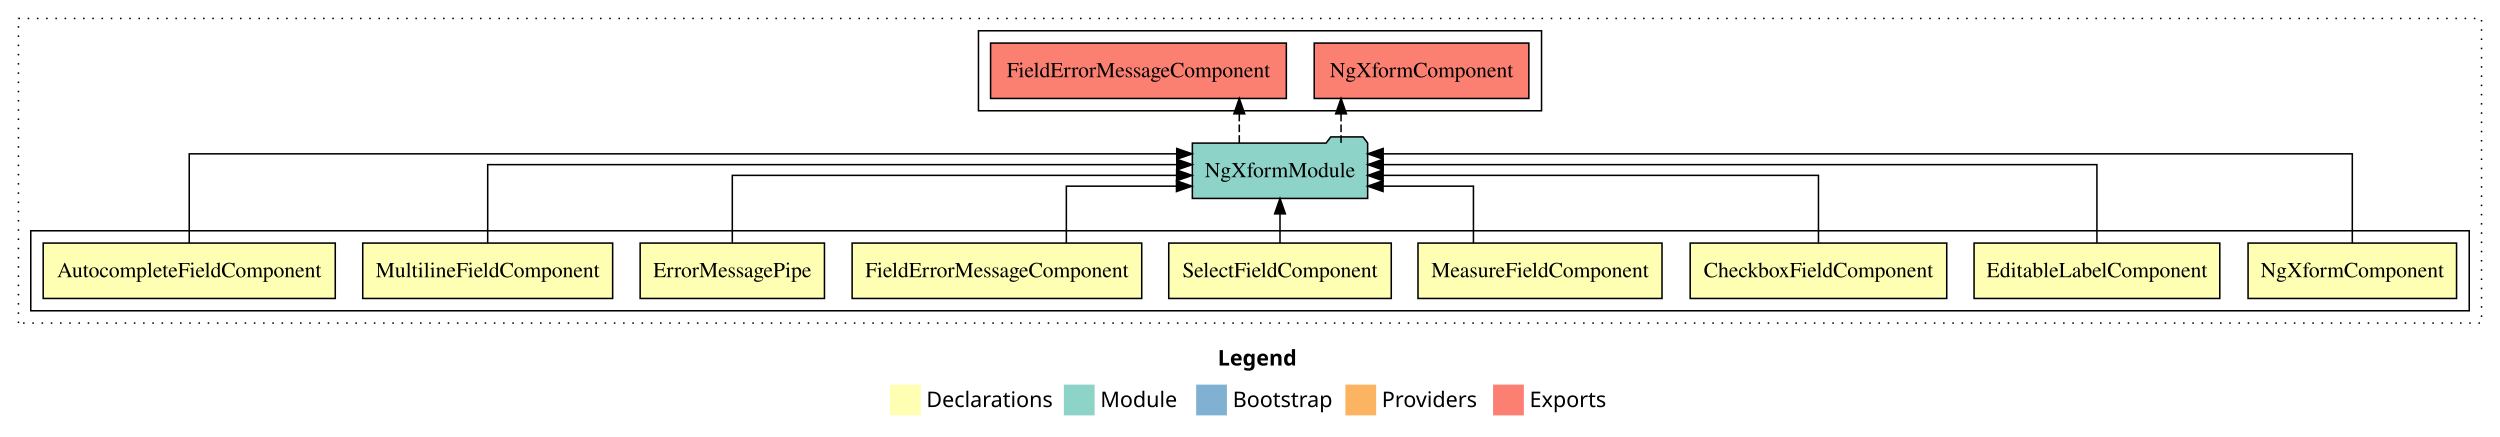
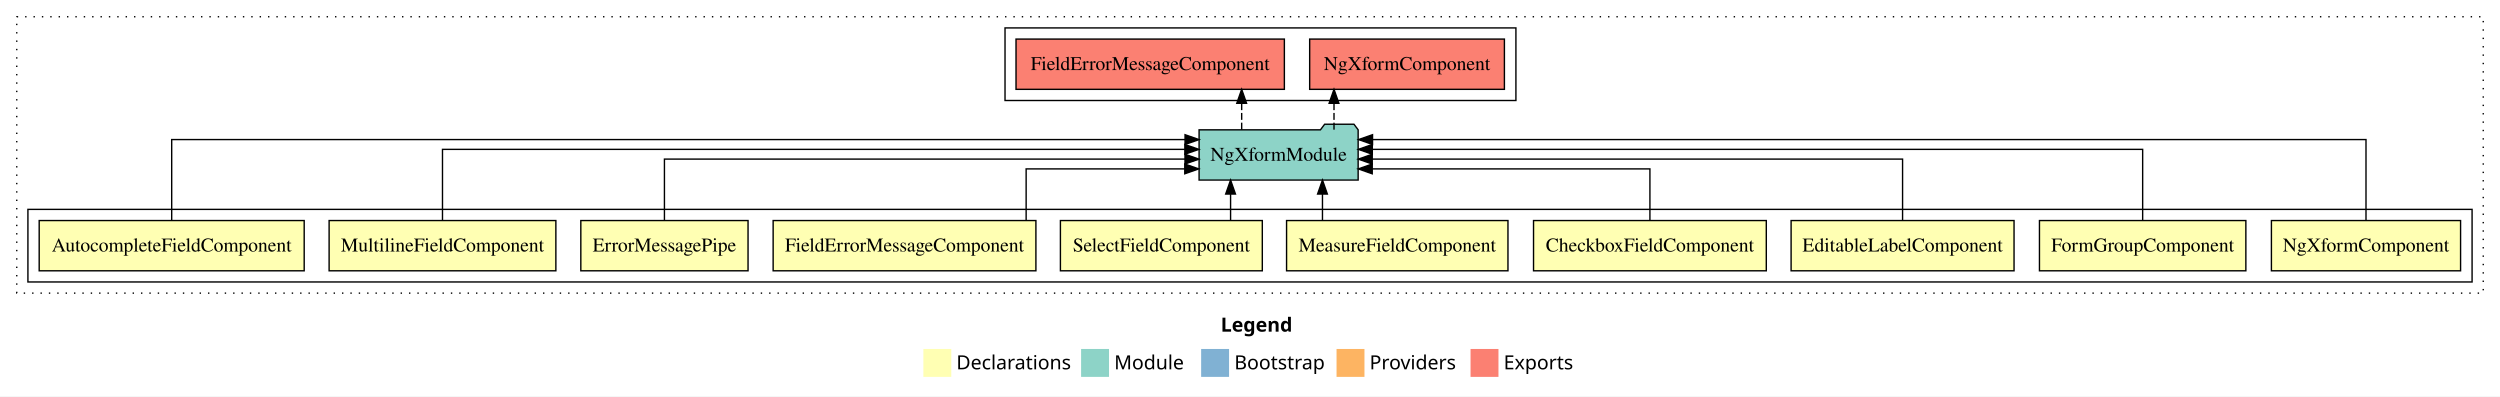
- <svg xmlns="http://www.w3.org/2000/svg" width="1625pt" height="284pt" viewBox="0.00 0.00 1625.00 284.00">
+ <svg xmlns="http://www.w3.org/2000/svg" width="1791pt" height="284pt" viewBox="0.00 0.00 1791.00 284.00">
  <g id="graph0" class="graph" transform="scale(1 1) rotate(0) translate(4 280)">
-     <polygon fill="#ffffff" stroke="transparent" points="-4,4 -4,-280 1621,-280 1621,4 -4,4" />
-     <text text-anchor="start" x="787.509" y="-42.4" font-family="sans-serif" font-weight="bold" font-size="14.00" fill="#000000">Legend</text>
-     <polygon fill="#ffffb3" stroke="transparent" points="574.5,-10 574.5,-30 594.5,-30 594.5,-10 574.5,-10" />
-     <text text-anchor="start" x="598.129" y="-15.4" font-family="sans-serif" font-size="14.00" fill="#000000">  Declarations</text>
-     <polygon fill="#8dd3c7" stroke="transparent" points="687.5,-10 687.5,-30 707.5,-30 707.5,-10 687.5,-10" />
-     <text text-anchor="start" x="711.225" y="-15.4" font-family="sans-serif" font-size="14.00" fill="#000000">  Module</text>
-     <polygon fill="#80b1d3" stroke="transparent" points="773.5,-10 773.5,-30 793.5,-30 793.5,-10 773.5,-10" />
-     <text text-anchor="start" x="797.281" y="-15.4" font-family="sans-serif" font-size="14.00" fill="#000000">  Bootstrap</text>
-     <polygon fill="#fdb462" stroke="transparent" points="870.5,-10 870.5,-30 890.5,-30 890.5,-10 870.5,-10" />
-     <text text-anchor="start" x="894.173" y="-15.4" font-family="sans-serif" font-size="14.00" fill="#000000">  Providers</text>
-     <polygon fill="#fb8072" stroke="transparent" points="966.5,-10 966.5,-30 986.5,-30 986.5,-10 966.5,-10" />
-     <text text-anchor="start" x="990.226" y="-15.4" font-family="sans-serif" font-size="14.00" fill="#000000">  Exports</text>
+     <polygon fill="#ffffff" stroke="transparent" points="-4,4 -4,-280 1787,-280 1787,4 -4,4" />
+     <text text-anchor="start" x="870.509" y="-42.4" font-family="sans-serif" font-weight="bold" font-size="14.00" fill="#000000">Legend</text>
+     <polygon fill="#ffffb3" stroke="transparent" points="657.5,-10 657.5,-30 677.5,-30 677.5,-10 657.5,-10" />
+     <text text-anchor="start" x="681.129" y="-15.4" font-family="sans-serif" font-size="14.00" fill="#000000">  Declarations</text>
+     <polygon fill="#8dd3c7" stroke="transparent" points="770.5,-10 770.5,-30 790.5,-30 790.5,-10 770.5,-10" />
+     <text text-anchor="start" x="794.225" y="-15.4" font-family="sans-serif" font-size="14.00" fill="#000000">  Module</text>
+     <polygon fill="#80b1d3" stroke="transparent" points="856.5,-10 856.5,-30 876.5,-30 876.5,-10 856.5,-10" />
+     <text text-anchor="start" x="880.281" y="-15.4" font-family="sans-serif" font-size="14.00" fill="#000000">  Bootstrap</text>
+     <polygon fill="#fdb462" stroke="transparent" points="953.5,-10 953.5,-30 973.5,-30 973.5,-10 953.5,-10" />
+     <text text-anchor="start" x="977.173" y="-15.4" font-family="sans-serif" font-size="14.00" fill="#000000">  Providers</text>
+     <polygon fill="#fb8072" stroke="transparent" points="1049.5,-10 1049.5,-30 1069.5,-30 1069.5,-10 1049.5,-10" />
+     <text text-anchor="start" x="1073.226" y="-15.4" font-family="sans-serif" font-size="14.00" fill="#000000">  Exports</text>
    <g id="clust1" class="cluster">
-       <polygon fill="none" stroke="#000000" stroke-dasharray="1,5" points="8,-70 8,-268 1609,-268 1609,-70 8,-70" />
+       <polygon fill="none" stroke="#000000" stroke-dasharray="1,5" points="8,-70 8,-268 1775,-268 1775,-70 8,-70" />
    </g>
    <g id="clust2" class="cluster">
-       <polygon fill="none" stroke="#000000" points="16,-78 16,-130 1601,-130 1601,-78 16,-78" />
+       <polygon fill="none" stroke="#000000" points="16,-78 16,-130 1767,-130 1767,-78 16,-78" />
    </g>
-     <g id="clust13" class="cluster">
-       <polygon fill="none" stroke="#000000" points="632,-208 632,-260 998,-260 998,-208 632,-208" />
+     <g id="clust14" class="cluster">
+       <polygon fill="none" stroke="#000000" points="716,-208 716,-260 1082,-260 1082,-208 716,-208" />
    </g>
    <g id="node1" class="node">
-       <polygon fill="#ffffb3" stroke="#000000" points="1592.758,-122 1457.242,-122 1457.242,-86 1592.758,-86 1592.758,-122" />
-       <text text-anchor="middle" x="1525" y="-99.8" font-family="Times,serif" font-size="14.00" fill="#000000">NgXformComponent</text>
+       <polygon fill="#ffffb3" stroke="#000000" points="1758.758,-122 1623.242,-122 1623.242,-86 1758.758,-86 1758.758,-122" />
+       <text text-anchor="middle" x="1691" y="-99.8" font-family="Times,serif" font-size="14.00" fill="#000000">NgXformComponent</text>
    </g>
-     <g id="node10" class="node">
-       <polygon fill="#8dd3c7" stroke="#000000" points="884.975,-187 881.975,-191 860.975,-191 857.975,-187 771.025,-187 771.025,-151 884.975,-151 884.975,-187" />
-       <text text-anchor="middle" x="828" y="-164.8" font-family="Times,serif" font-size="14.00" fill="#000000">NgXformModule</text>
+     <g id="node11" class="node">
+       <polygon fill="#8dd3c7" stroke="#000000" points="968.975,-187 965.975,-191 944.975,-191 941.975,-187 855.025,-187 855.025,-151 968.975,-151 968.975,-187" />
+       <text text-anchor="middle" x="912" y="-164.8" font-family="Times,serif" font-size="14.00" fill="#000000">NgXformModule</text>
    </g>
    <g id="edge1" class="edge">
-       <path fill="none" stroke="#000000" d="M1525,-122.011C1525,-144.485 1525,-180 1525,-180 1525,-180 895.038,-180 895.038,-180" />
-       <polygon fill="#000000" stroke="#000000" points="895.038,-176.5 885.038,-180 895.038,-183.5 895.038,-176.5" />
+       <path fill="none" stroke="#000000" d="M1691,-122.011C1691,-144.485 1691,-180 1691,-180 1691,-180 979.282,-180 979.282,-180" />
+       <polygon fill="#000000" stroke="#000000" points="979.282,-176.5 969.282,-180 979.282,-183.5 979.282,-176.5" />
    </g>
    <g id="node2" class="node">
+       <polygon fill="#ffffb3" stroke="#000000" points="1604.934,-122 1457.066,-122 1457.066,-86 1604.934,-86 1604.934,-122" />
+       <text text-anchor="middle" x="1531" y="-99.8" font-family="Times,serif" font-size="14.00" fill="#000000">FormGroupComponent</text>
+     </g>
+     <g id="edge2" class="edge">
+       <path fill="none" stroke="#000000" d="M1531,-122.129C1531,-142.572 1531,-173 1531,-173 1531,-173 979.125,-173 979.125,-173" />
+       <polygon fill="#000000" stroke="#000000" points="979.125,-169.5 969.125,-173 979.125,-176.5 979.125,-169.5" />
+     </g>
+     <g id="node3" class="node">
      <polygon fill="#ffffb3" stroke="#000000" points="1438.859,-122 1279.141,-122 1279.141,-86 1438.859,-86 1438.859,-122" />
      <text text-anchor="middle" x="1359" y="-99.8" font-family="Times,serif" font-size="14.00" fill="#000000">EditableLabelComponent</text>
    </g>
-     <g id="edge2" class="edge">
-       <path fill="none" stroke="#000000" d="M1359,-122.129C1359,-142.572 1359,-173 1359,-173 1359,-173 895.078,-173 895.078,-173" />
-       <polygon fill="#000000" stroke="#000000" points="895.078,-169.5 885.078,-173 895.078,-176.5 895.078,-169.5" />
+     <g id="edge3" class="edge">
+       <path fill="none" stroke="#000000" d="M1359,-122.267C1359,-140.555 1359,-166 1359,-166 1359,-166 979.067,-166 979.067,-166" />
+       <polygon fill="#000000" stroke="#000000" points="979.067,-162.5 969.067,-166 979.067,-169.5 979.067,-162.5" />
    </g>
-     <g id="node3" class="node">
+     <g id="node4" class="node">
      <polygon fill="#ffffb3" stroke="#000000" points="1261.377,-122 1094.623,-122 1094.623,-86 1261.377,-86 1261.377,-122" />
      <text text-anchor="middle" x="1178" y="-99.8" font-family="Times,serif" font-size="14.00" fill="#000000">CheckboxFieldComponent</text>
    </g>
-     <g id="edge3" class="edge">
-       <path fill="none" stroke="#000000" d="M1178,-122.267C1178,-140.555 1178,-166 1178,-166 1178,-166 895.013,-166 895.013,-166" />
-       <polygon fill="#000000" stroke="#000000" points="895.013,-162.5 885.013,-166 895.013,-169.5 895.013,-162.5" />
+     <g id="edge4" class="edge">
+       <path fill="none" stroke="#000000" d="M1178,-122.009C1178,-138.049 1178,-159 1178,-159 1178,-159 979.064,-159 979.064,-159" />
+       <polygon fill="#000000" stroke="#000000" points="979.064,-155.5 969.064,-159 979.064,-162.5 979.064,-155.5" />
    </g>
-     <g id="node4" class="node">
+     <g id="node5" class="node">
      <polygon fill="#ffffb3" stroke="#000000" points="1076.305,-122 917.695,-122 917.695,-86 1076.305,-86 1076.305,-122" />
      <text text-anchor="middle" x="997" y="-99.8" font-family="Times,serif" font-size="14.00" fill="#000000">MeasureFieldComponent</text>
    </g>
-     <g id="edge4" class="edge">
-       <path fill="none" stroke="#000000" d="M953.738,-122.009C953.738,-138.049 953.738,-159 953.738,-159 953.738,-159 894.983,-159 894.983,-159" />
-       <polygon fill="#000000" stroke="#000000" points="894.983,-155.5 884.983,-159 894.983,-162.5 894.983,-155.5" />
+     <g id="edge5" class="edge">
+       <path fill="none" stroke="#000000" d="M943.418,-122.106C943.418,-122.106 943.418,-140.991 943.418,-140.991" />
+       <polygon fill="#000000" stroke="#000000" points="939.918,-140.991 943.418,-150.991 946.918,-140.991 939.918,-140.991" />
    </g>
-     <g id="node5" class="node">
+     <g id="node6" class="node">
      <polygon fill="#ffffb3" stroke="#000000" points="900.319,-122 755.681,-122 755.681,-86 900.319,-86 900.319,-122" />
      <text text-anchor="middle" x="828" y="-99.8" font-family="Times,serif" font-size="14.00" fill="#000000">SelectFieldComponent</text>
    </g>
-     <g id="edge5" class="edge">
-       <path fill="none" stroke="#000000" d="M828,-122.106C828,-122.106 828,-140.991 828,-140.991" />
-       <polygon fill="#000000" stroke="#000000" points="824.5,-140.991 828,-150.991 831.5,-140.991 824.5,-140.991" />
+     <g id="edge6" class="edge">
+       <path fill="none" stroke="#000000" d="M877.586,-122.106C877.586,-122.106 877.586,-140.991 877.586,-140.991" />
+       <polygon fill="#000000" stroke="#000000" points="874.086,-140.991 877.586,-150.991 881.086,-140.991 874.086,-140.991" />
    </g>
-     <g id="node6" class="node">
+     <g id="node7" class="node">
      <polygon fill="#ffffb3" stroke="#000000" points="738.123,-122 549.877,-122 549.877,-86 738.123,-86 738.123,-122" />
      <text text-anchor="middle" x="644" y="-99.8" font-family="Times,serif" font-size="14.00" fill="#000000">FieldErrorMessageComponent</text>
    </g>
-     <g id="edge6" class="edge">
-       <path fill="none" stroke="#000000" d="M689.125,-122.009C689.125,-138.049 689.125,-159 689.125,-159 689.125,-159 760.712,-159 760.712,-159" />
-       <polygon fill="#000000" stroke="#000000" points="760.712,-162.5 770.712,-159 760.712,-155.5 760.712,-162.5" />
+     <g id="edge7" class="edge">
+       <path fill="none" stroke="#000000" d="M731.125,-122.009C731.125,-138.049 731.125,-159 731.125,-159 731.125,-159 844.77,-159 844.77,-159" />
+       <polygon fill="#000000" stroke="#000000" points="844.77,-162.5 854.77,-159 844.77,-155.5 844.77,-162.5" />
    </g>
-     <g id="node7" class="node">
+     <g id="node8" class="node">
      <polygon fill="#ffffb3" stroke="#000000" points="531.9,-122 412.099,-122 412.099,-86 531.9,-86 531.9,-122" />
      <text text-anchor="middle" x="472" y="-99.8" font-family="Times,serif" font-size="14.00" fill="#000000">ErrorMessagePipe</text>
    </g>
-     <g id="edge7" class="edge">
-       <path fill="none" stroke="#000000" d="M472,-122.267C472,-140.555 472,-166 472,-166 472,-166 760.802,-166 760.802,-166" />
-       <polygon fill="#000000" stroke="#000000" points="760.803,-169.5 770.802,-166 760.802,-162.5 760.803,-169.5" />
+     <g id="edge8" class="edge">
+       <path fill="none" stroke="#000000" d="M472,-122.267C472,-140.555 472,-166 472,-166 472,-166 844.929,-166 844.929,-166" />
+       <polygon fill="#000000" stroke="#000000" points="844.929,-169.5 854.929,-166 844.929,-162.5 844.929,-169.5" />
    </g>
-     <g id="node8" class="node">
+     <g id="node9" class="node">
      <polygon fill="#ffffb3" stroke="#000000" points="394.223,-122 231.777,-122 231.777,-86 394.223,-86 394.223,-122" />
      <text text-anchor="middle" x="313" y="-99.8" font-family="Times,serif" font-size="14.00" fill="#000000">MultilineFieldComponent</text>
    </g>
-     <g id="edge8" class="edge">
-       <path fill="none" stroke="#000000" d="M313,-122.129C313,-142.572 313,-173 313,-173 313,-173 760.918,-173 760.918,-173" />
-       <polygon fill="#000000" stroke="#000000" points="760.918,-176.5 770.918,-173 760.918,-169.5 760.918,-176.5" />
+     <g id="edge9" class="edge">
+       <path fill="none" stroke="#000000" d="M313,-122.129C313,-142.572 313,-173 313,-173 313,-173 844.837,-173 844.837,-173" />
+       <polygon fill="#000000" stroke="#000000" points="844.837,-176.5 854.837,-173 844.837,-169.5 844.837,-176.5" />
    </g>
-     <g id="node9" class="node">
+     <g id="node10" class="node">
      <polygon fill="#ffffb3" stroke="#000000" points="213.924,-122 24.076,-122 24.076,-86 213.924,-86 213.924,-122" />
      <text text-anchor="middle" x="119" y="-99.8" font-family="Times,serif" font-size="14.00" fill="#000000">AutocompleteFieldComponent</text>
    </g>
-     <g id="edge9" class="edge">
-       <path fill="none" stroke="#000000" d="M119,-122.011C119,-144.485 119,-180 119,-180 119,-180 760.879,-180 760.879,-180" />
-       <polygon fill="#000000" stroke="#000000" points="760.88,-183.5 770.879,-180 760.879,-176.5 760.88,-183.5" />
-     </g>
-     <g id="node11" class="node">
-       <polygon fill="#fb8072" stroke="#000000" points="989.758,-252 850.242,-252 850.242,-216 989.758,-216 989.758,-252" />
-       <text text-anchor="middle" x="920" y="-229.8" font-family="Times,serif" font-size="14.00" fill="#000000">NgXformComponent </text>
-     </g>
    <g id="edge10" class="edge">
-       <path fill="none" stroke="#000000" stroke-dasharray="5,2" d="M867.679,-187.106C867.679,-187.106 867.679,-205.991 867.679,-205.991" />
-       <polygon fill="#000000" stroke="#000000" points="864.179,-205.991 867.679,-215.991 871.179,-205.991 864.179,-205.991" />
+       <path fill="none" stroke="#000000" d="M119,-122.011C119,-144.485 119,-180 119,-180 119,-180 844.969,-180 844.969,-180" />
+       <polygon fill="#000000" stroke="#000000" points="844.969,-183.5 854.969,-180 844.969,-176.5 844.969,-183.5" />
    </g>
    <g id="node12" class="node">
-       <polygon fill="#fb8072" stroke="#000000" points="832.123,-252 639.877,-252 639.877,-216 832.123,-216 832.123,-252" />
-       <text text-anchor="middle" x="736" y="-229.8" font-family="Times,serif" font-size="14.00" fill="#000000">FieldErrorMessageComponent </text>
+       <polygon fill="#fb8072" stroke="#000000" points="1073.758,-252 934.242,-252 934.242,-216 1073.758,-216 1073.758,-252" />
+       <text text-anchor="middle" x="1004" y="-229.8" font-family="Times,serif" font-size="14.00" fill="#000000">NgXformComponent </text>
    </g>
    <g id="edge11" class="edge">
-       <path fill="none" stroke="#000000" stroke-dasharray="5,2" d="M801.537,-187.106C801.537,-187.106 801.537,-205.991 801.537,-205.991" />
-       <polygon fill="#000000" stroke="#000000" points="798.037,-205.991 801.537,-215.991 805.037,-205.991 798.037,-205.991" />
+       <path fill="none" stroke="#000000" stroke-dasharray="5,2" d="M951.679,-187.106C951.679,-187.106 951.679,-205.991 951.679,-205.991" />
+       <polygon fill="#000000" stroke="#000000" points="948.179,-205.991 951.679,-215.991 955.179,-205.991 948.179,-205.991" />
+     </g>
+     <g id="node13" class="node">
+       <polygon fill="#fb8072" stroke="#000000" points="916.123,-252 723.877,-252 723.877,-216 916.123,-216 916.123,-252" />
+       <text text-anchor="middle" x="820" y="-229.8" font-family="Times,serif" font-size="14.00" fill="#000000">FieldErrorMessageComponent </text>
+     </g>
+     <g id="edge12" class="edge">
+       <path fill="none" stroke="#000000" stroke-dasharray="5,2" d="M885.537,-187.106C885.537,-187.106 885.537,-205.991 885.537,-205.991" />
+       <polygon fill="#000000" stroke="#000000" points="882.037,-205.991 885.537,-215.991 889.037,-205.991 882.037,-205.991" />
    </g>
  </g>
</svg>
